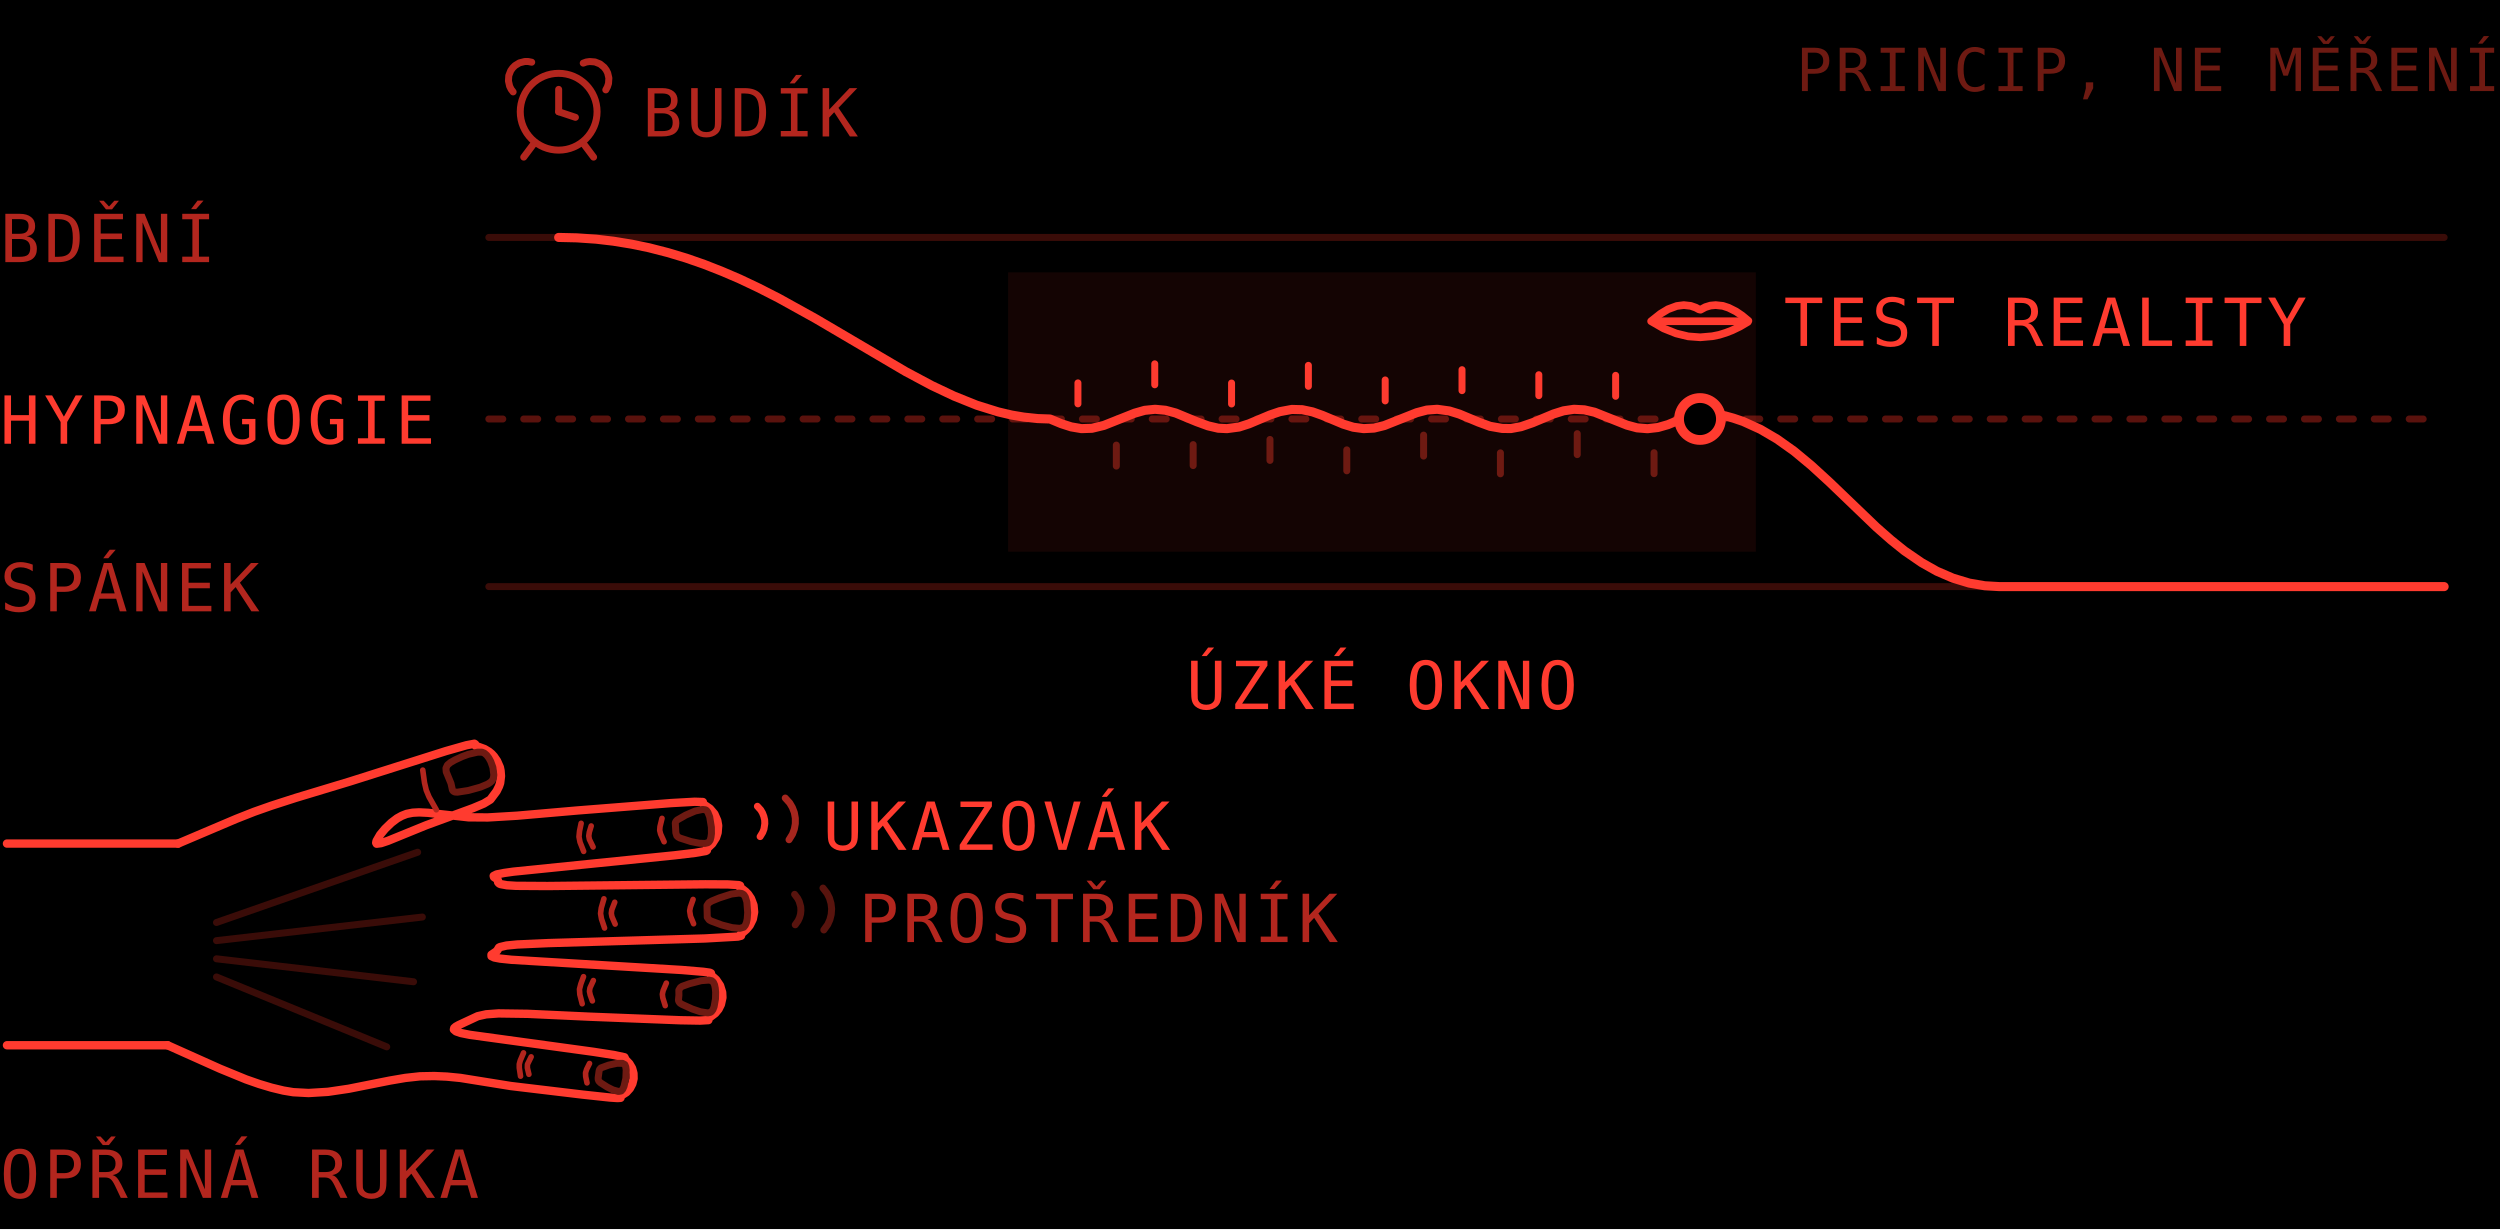
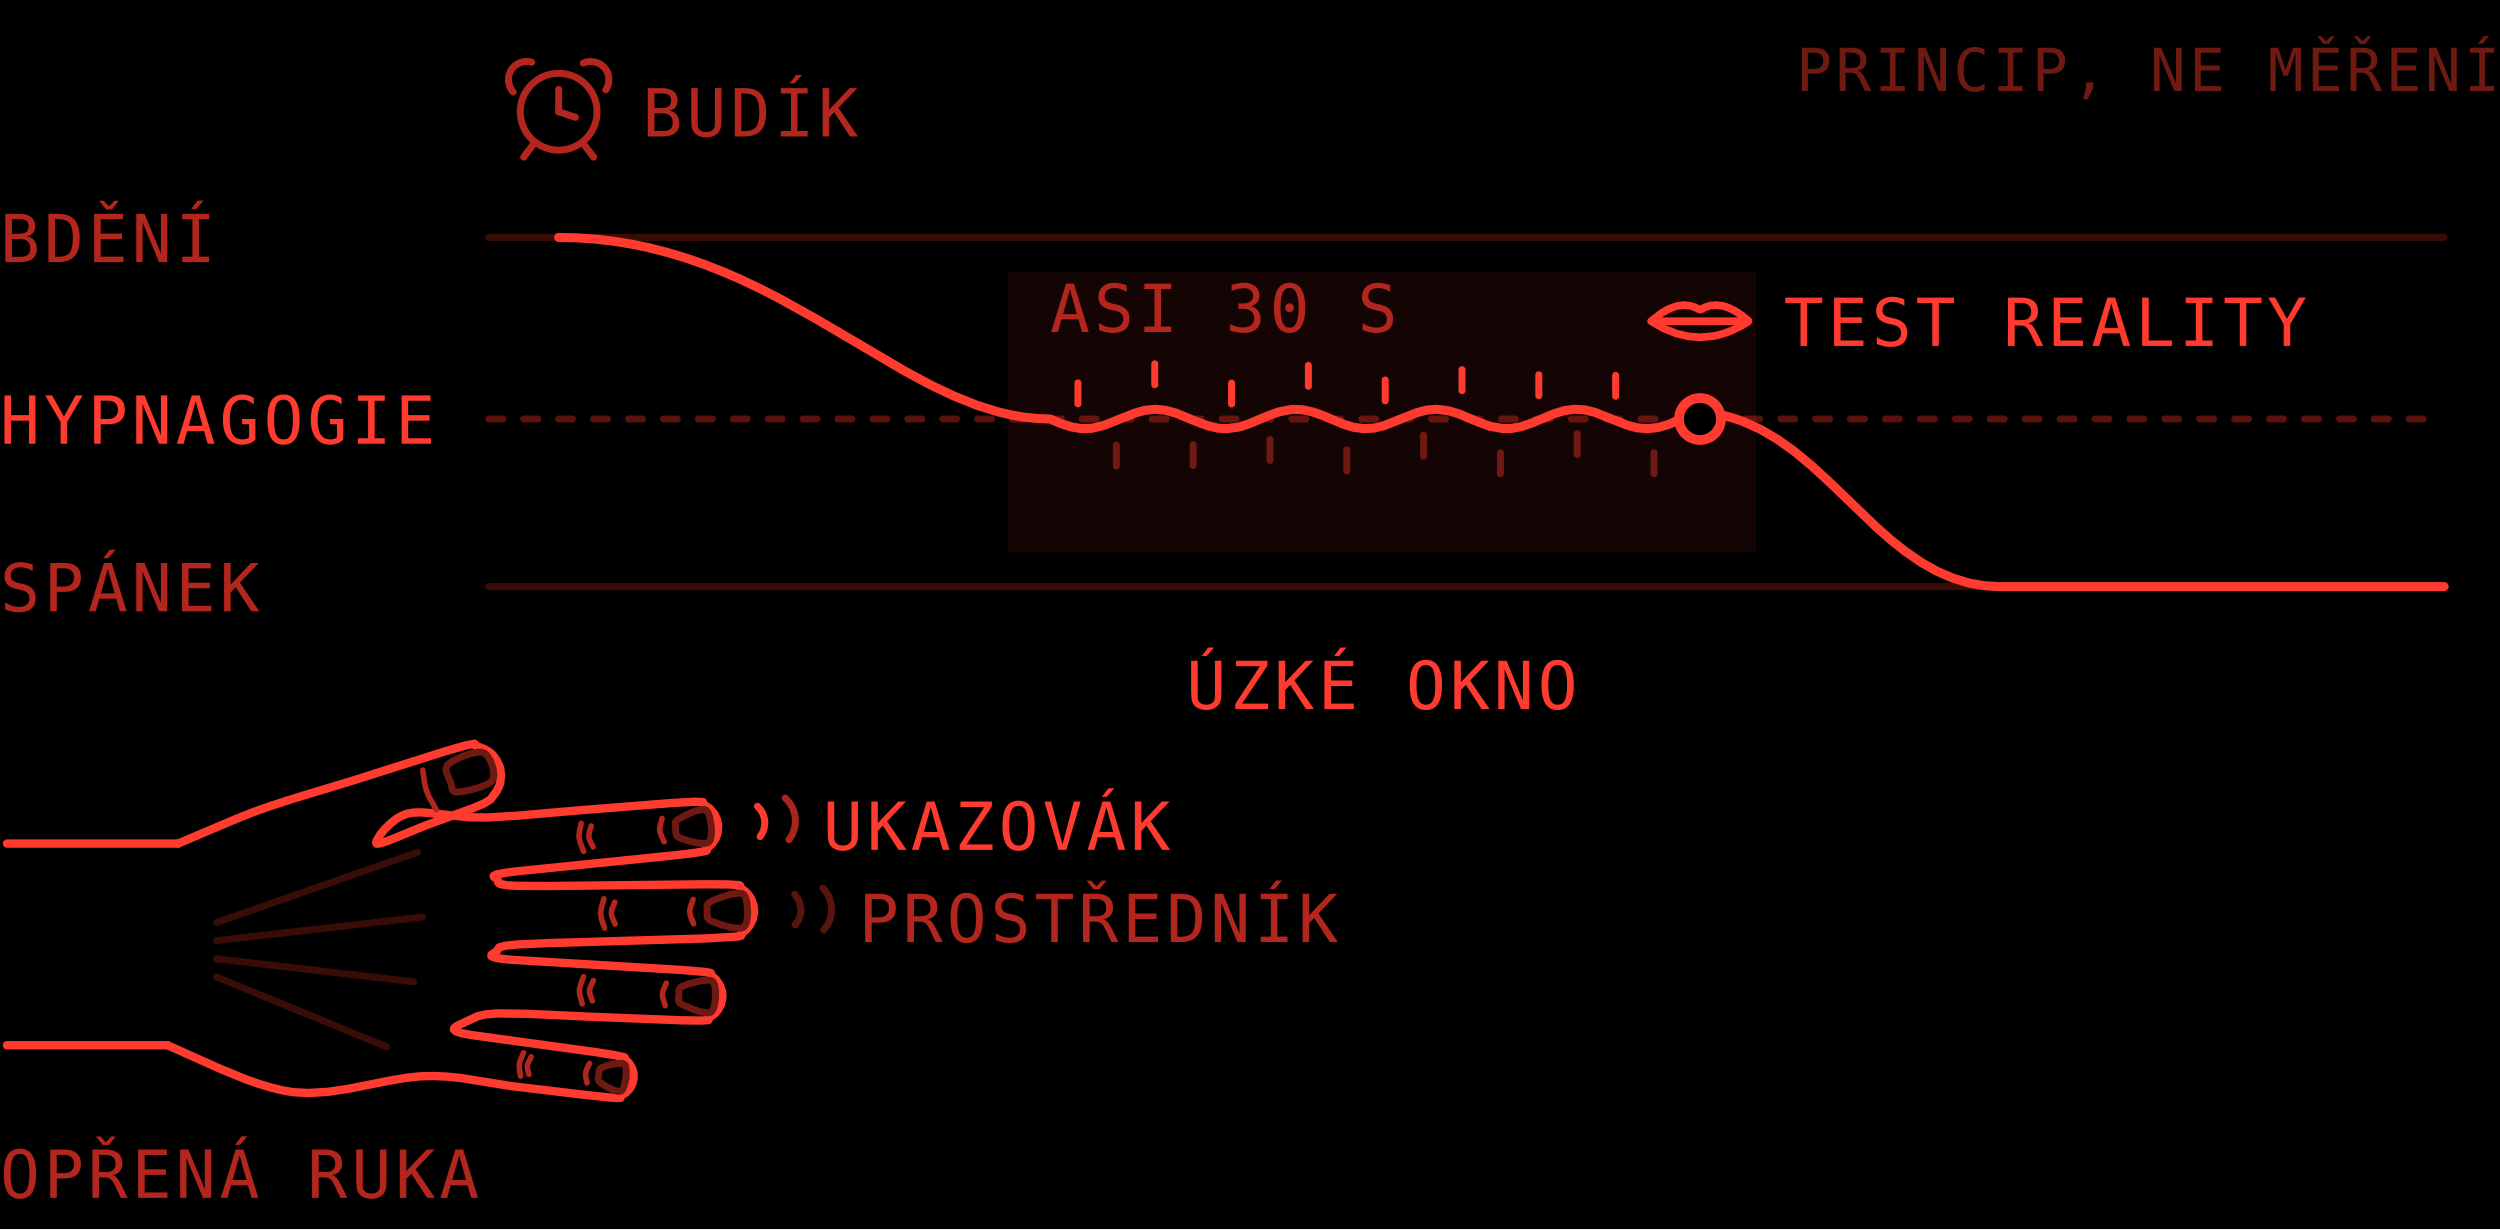
<svg xmlns="http://www.w3.org/2000/svg" width="358" height="176" viewBox="0 0 358 176" font-family="'JetBrains Mono', ui-monospace, monospace">
  <rect width="358" height="176" fill="#000000" />
  <text x="358" y="13.04" text-anchor="end" font-size="8.5" font-weight="500" letter-spacing="0.51" fill="#6E1A12">PRINCIP, NE MĚŘENÍ</text>
  <line x1="70" y1="34" x2="350" y2="34" fill="none" stroke="#3A0C08" stroke-width="1" stroke-linecap="round" stroke-linejoin="round" />
  <line x1="70" y1="84" x2="350" y2="84" fill="none" stroke="#3A0C08" stroke-width="1" stroke-linecap="round" stroke-linejoin="round" />
  <path d="M70 60L72 60" fill="none" stroke="#5A120D" stroke-width="1" stroke-linecap="round" stroke-linejoin="round" />
  <path d="M75 60L77 60" fill="none" stroke="#5A120D" stroke-width="1" stroke-linecap="round" stroke-linejoin="round" />
  <path d="M80 60L82 60" fill="none" stroke="#5A120D" stroke-width="1" stroke-linecap="round" stroke-linejoin="round" />
  <path d="M85 60L87 60" fill="none" stroke="#5A120D" stroke-width="1" stroke-linecap="round" stroke-linejoin="round" />
  <path d="M90 60L92 60" fill="none" stroke="#5A120D" stroke-width="1" stroke-linecap="round" stroke-linejoin="round" />
  <path d="M95 60L97 60" fill="none" stroke="#5A120D" stroke-width="1" stroke-linecap="round" stroke-linejoin="round" />
  <path d="M100 60L102 60" fill="none" stroke="#5A120D" stroke-width="1" stroke-linecap="round" stroke-linejoin="round" />
  <path d="M105 60L107 60" fill="none" stroke="#5A120D" stroke-width="1" stroke-linecap="round" stroke-linejoin="round" />
  <path d="M110 60L112 60" fill="none" stroke="#5A120D" stroke-width="1" stroke-linecap="round" stroke-linejoin="round" />
  <path d="M115 60L117 60" fill="none" stroke="#5A120D" stroke-width="1" stroke-linecap="round" stroke-linejoin="round" />
  <path d="M120 60L122 60" fill="none" stroke="#5A120D" stroke-width="1" stroke-linecap="round" stroke-linejoin="round" />
  <path d="M125 60L127 60" fill="none" stroke="#5A120D" stroke-width="1" stroke-linecap="round" stroke-linejoin="round" />
  <path d="M130 60L132 60" fill="none" stroke="#5A120D" stroke-width="1" stroke-linecap="round" stroke-linejoin="round" />
  <path d="M135 60L137 60" fill="none" stroke="#5A120D" stroke-width="1" stroke-linecap="round" stroke-linejoin="round" />
  <path d="M140 60L142 60" fill="none" stroke="#5A120D" stroke-width="1" stroke-linecap="round" stroke-linejoin="round" />
  <path d="M145 60L147 60" fill="none" stroke="#5A120D" stroke-width="1" stroke-linecap="round" stroke-linejoin="round" />
  <path d="M150 60L152 60" fill="none" stroke="#5A120D" stroke-width="1" stroke-linecap="round" stroke-linejoin="round" />
  <path d="M155 60L157 60" fill="none" stroke="#5A120D" stroke-width="1" stroke-linecap="round" stroke-linejoin="round" />
  <path d="M160 60L162 60" fill="none" stroke="#5A120D" stroke-width="1" stroke-linecap="round" stroke-linejoin="round" />
  <path d="M165 60L167 60" fill="none" stroke="#5A120D" stroke-width="1" stroke-linecap="round" stroke-linejoin="round" />
  <path d="M170 60L172 60" fill="none" stroke="#5A120D" stroke-width="1" stroke-linecap="round" stroke-linejoin="round" />
  <path d="M175 60L177 60" fill="none" stroke="#5A120D" stroke-width="1" stroke-linecap="round" stroke-linejoin="round" />
  <path d="M180 60L182 60" fill="none" stroke="#5A120D" stroke-width="1" stroke-linecap="round" stroke-linejoin="round" />
  <path d="M185 60L187 60" fill="none" stroke="#5A120D" stroke-width="1" stroke-linecap="round" stroke-linejoin="round" />
  <path d="M190 60L192 60" fill="none" stroke="#5A120D" stroke-width="1" stroke-linecap="round" stroke-linejoin="round" />
  <path d="M195 60L197 60" fill="none" stroke="#5A120D" stroke-width="1" stroke-linecap="round" stroke-linejoin="round" />
  <path d="M200 60L202 60" fill="none" stroke="#5A120D" stroke-width="1" stroke-linecap="round" stroke-linejoin="round" />
  <path d="M205 60L207 60" fill="none" stroke="#5A120D" stroke-width="1" stroke-linecap="round" stroke-linejoin="round" />
  <path d="M210 60L212 60" fill="none" stroke="#5A120D" stroke-width="1" stroke-linecap="round" stroke-linejoin="round" />
  <path d="M215 60L217 60" fill="none" stroke="#5A120D" stroke-width="1" stroke-linecap="round" stroke-linejoin="round" />
  <path d="M220 60L222 60" fill="none" stroke="#5A120D" stroke-width="1" stroke-linecap="round" stroke-linejoin="round" />
  <path d="M225 60L227 60" fill="none" stroke="#5A120D" stroke-width="1" stroke-linecap="round" stroke-linejoin="round" />
  <path d="M230 60L232 60" fill="none" stroke="#5A120D" stroke-width="1" stroke-linecap="round" stroke-linejoin="round" />
  <path d="M235 60L237 60" fill="none" stroke="#5A120D" stroke-width="1" stroke-linecap="round" stroke-linejoin="round" />
  <path d="M240 60L242 60" fill="none" stroke="#5A120D" stroke-width="1" stroke-linecap="round" stroke-linejoin="round" />
  <path d="M245 60L247 60" fill="none" stroke="#5A120D" stroke-width="1" stroke-linecap="round" stroke-linejoin="round" />
  <path d="M250 60L252 60" fill="none" stroke="#5A120D" stroke-width="1" stroke-linecap="round" stroke-linejoin="round" />
  <path d="M255 60L257 60" fill="none" stroke="#5A120D" stroke-width="1" stroke-linecap="round" stroke-linejoin="round" />
  <path d="M260 60L262 60" fill="none" stroke="#5A120D" stroke-width="1" stroke-linecap="round" stroke-linejoin="round" />
  <path d="M265 60L267 60" fill="none" stroke="#5A120D" stroke-width="1" stroke-linecap="round" stroke-linejoin="round" />
  <path d="M270 60L272 60" fill="none" stroke="#5A120D" stroke-width="1" stroke-linecap="round" stroke-linejoin="round" />
  <path d="M275 60L277 60" fill="none" stroke="#5A120D" stroke-width="1" stroke-linecap="round" stroke-linejoin="round" />
  <path d="M280 60L282 60" fill="none" stroke="#5A120D" stroke-width="1" stroke-linecap="round" stroke-linejoin="round" />
  <path d="M285 60L287 60" fill="none" stroke="#5A120D" stroke-width="1" stroke-linecap="round" stroke-linejoin="round" />
  <path d="M290 60L292 60" fill="none" stroke="#5A120D" stroke-width="1" stroke-linecap="round" stroke-linejoin="round" />
  <path d="M295 60L297 60" fill="none" stroke="#5A120D" stroke-width="1" stroke-linecap="round" stroke-linejoin="round" />
  <path d="M300 60L302 60" fill="none" stroke="#5A120D" stroke-width="1" stroke-linecap="round" stroke-linejoin="round" />
  <path d="M305 60L307 60" fill="none" stroke="#5A120D" stroke-width="1" stroke-linecap="round" stroke-linejoin="round" />
  <path d="M310 60L312 60" fill="none" stroke="#5A120D" stroke-width="1" stroke-linecap="round" stroke-linejoin="round" />
  <path d="M315 60L317 60" fill="none" stroke="#5A120D" stroke-width="1" stroke-linecap="round" stroke-linejoin="round" />
  <path d="M320 60L322 60" fill="none" stroke="#5A120D" stroke-width="1" stroke-linecap="round" stroke-linejoin="round" />
  <path d="M325 60L327 60" fill="none" stroke="#5A120D" stroke-width="1" stroke-linecap="round" stroke-linejoin="round" />
  <path d="M330 60L332 60" fill="none" stroke="#5A120D" stroke-width="1" stroke-linecap="round" stroke-linejoin="round" />
  <path d="M335 60L337 60" fill="none" stroke="#5A120D" stroke-width="1" stroke-linecap="round" stroke-linejoin="round" />
  <path d="M340 60L342 60" fill="none" stroke="#5A120D" stroke-width="1" stroke-linecap="round" stroke-linejoin="round" />
  <path d="M345 60L347 60" fill="none" stroke="#5A120D" stroke-width="1" stroke-linecap="round" stroke-linejoin="round" />
  <text x="0" y="37.54" text-anchor="start" font-size="9.5" font-weight="500" letter-spacing="0.57" fill="#B3261E">BDĚNÍ</text>
  <text x="0" y="63.54" text-anchor="start" font-size="9.5" font-weight="500" letter-spacing="0.57" fill="#FF3B2F">HYPNAGOGIE</text>
  <text x="0" y="87.54" text-anchor="start" font-size="9.5" font-weight="500" letter-spacing="0.57" fill="#B3261E">SPÁNEK</text>
  <rect x="144.36" y="39" width="107.08" height="40" fill="#FF3B2F" fill-opacity="0.08" />
  <text x="197.9" y="101.54" text-anchor="middle" font-size="9.5" font-weight="500" letter-spacing="0.57" fill="#FF3B2F">ÚZKÉ OKNO</text>
+   <text x="150.36" y="47.54" text-anchor="start" font-size="9.5" font-weight="500" letter-spacing="0.57" fill="#B3261E">ASI 30 S</text>
  <circle cx="80" cy="16" r="5.5" fill="none" stroke="#B3261E" stroke-width="1" stroke-linecap="round" stroke-linejoin="round" />
  <line x1="80" y1="16" x2="80" y2="12.8" fill="none" stroke="#B3261E" stroke-width="1" stroke-linecap="round" stroke-linejoin="round" />
  <line x1="80" y1="16" x2="82.4" y2="16.8" fill="none" stroke="#B3261E" stroke-width="1" stroke-linecap="round" stroke-linejoin="round" />
  <path d="M73.48 13.16L73.2 12.79L72.98 12.35L72.81 11.6L72.86 10.82L73.14 10.11L73.42 9.72L73.75 9.39L74.39 9L75.14 8.81L75.65 8.81L76.14 8.91" fill="none" stroke="#B3261E" stroke-width="1" stroke-linecap="round" stroke-linejoin="round" />
  <path d="M83.52 9.04L83.95 8.88L84.44 8.81L85.2 8.87L85.93 9.16L86.52 9.64L86.81 10.03L87.02 10.45L87.19 11.18L87.14 11.95L86.98 12.44L86.75 12.87" fill="none" stroke="#B3261E" stroke-width="1" stroke-linecap="round" stroke-linejoin="round" />
  <line x1="76.5" y1="20.5" x2="75" y2="22.5" fill="none" stroke="#B3261E" stroke-width="1" stroke-linecap="round" stroke-linejoin="round" />
  <line x1="83.5" y1="20.5" x2="85" y2="22.5" fill="none" stroke="#B3261E" stroke-width="1" stroke-linecap="round" stroke-linejoin="round" />
  <text x="92" y="19.54" text-anchor="start" font-size="9.5" font-weight="500" letter-spacing="0.57" fill="#B3261E">BUDÍK</text>
  <path d="M80 34L82.59 34.06L85.37 34.25L87.84 34.54L90.48 34.97L92.94 35.48L95.63 36.17L98.26 36.96L100.82 37.85L103.39 38.86L105.93 39.95L108.63 41.23L111.51 42.7L116.78 45.62L129.72 53.23L133.45 55.22L136.62 56.72L139.88 58.03L142.93 58.98L144.89 59.44L146.62 59.73L148.6 59.94L150.36 60L151.97 60.67L153.4 61.13L154.87 61.38L156.37 61.33L158.07 60.92L162.48 59.17L163.92 58.76L165.41 58.61L166.9 58.75L168.35 59.14L171.35 60.38L172.99 60.98L174.45 61.32L175.7 61.38L177.43 61.15L178.86 60.69L181.85 59.43L183.27 58.95L184.99 58.63L186.48 58.67L187.95 58.98L189.36 59.48L192.36 60.74L193.79 61.18L195.28 61.38L196.77 61.3L198.23 60.94L202.87 59.1L204.32 58.72L205.81 58.61L207.54 58.85L208.97 59.29L211.74 60.45L213.38 61.05L215.1 61.35L216.35 61.37L217.82 61.1L219.48 60.53L222.47 59.28L223.9 58.83L225.39 58.61L226.88 58.69L228.34 59.03L232.98 60.88L234.43 61.27L235.92 61.39L237.41 61.22L238.85 60.81L241.85 59.56L243.26 59.04L243.51 59.02L244.54 59.11L247.03 59.55L248.22 59.88L249.61 60.35L252.11 61.49L254.48 62.88L256.9 64.6L259.38 66.66L261.98 69.04L268.7 75.49L270.77 77.31L272.72 78.88L275.18 80.57L277.36 81.8L279.65 82.79L282 83.5L284.21 83.88L286.28 84L350 84" fill="none" stroke="#FF3B2F" stroke-width="1.3" stroke-linecap="round" stroke-linejoin="round" />
  <line x1="154.36" y1="57.83" x2="154.36" y2="54.83" fill="none" stroke="#FF3B2F" stroke-width="1" stroke-linecap="round" stroke-linejoin="round" />
  <line x1="159.86" y1="63.74" x2="159.86" y2="66.74" fill="none" stroke="#6E1A12" stroke-width="1" stroke-linecap="round" stroke-linejoin="round" />
  <line x1="165.36" y1="55.1" x2="165.36" y2="52.1" fill="none" stroke="#FF3B2F" stroke-width="1" stroke-linecap="round" stroke-linejoin="round" />
  <line x1="170.86" y1="63.67" x2="170.86" y2="66.67" fill="none" stroke="#6E1A12" stroke-width="1" stroke-linecap="round" stroke-linejoin="round" />
  <line x1="176.36" y1="57.85" x2="176.36" y2="54.85" fill="none" stroke="#FF3B2F" stroke-width="1" stroke-linecap="round" stroke-linejoin="round" />
  <line x1="181.86" y1="62.93" x2="181.86" y2="65.93" fill="none" stroke="#6E1A12" stroke-width="1" stroke-linecap="round" stroke-linejoin="round" />
  <line x1="187.36" y1="55.32" x2="187.36" y2="52.32" fill="none" stroke="#FF3B2F" stroke-width="1" stroke-linecap="round" stroke-linejoin="round" />
  <line x1="192.86" y1="64.42" x2="192.86" y2="67.42" fill="none" stroke="#6E1A12" stroke-width="1" stroke-linecap="round" stroke-linejoin="round" />
  <line x1="198.36" y1="57.41" x2="198.36" y2="54.41" fill="none" stroke="#FF3B2F" stroke-width="1" stroke-linecap="round" stroke-linejoin="round" />
  <line x1="203.86" y1="62.31" x2="203.86" y2="65.31" fill="none" stroke="#6E1A12" stroke-width="1" stroke-linecap="round" stroke-linejoin="round" />
  <line x1="209.36" y1="55.94" x2="209.36" y2="52.94" fill="none" stroke="#FF3B2F" stroke-width="1" stroke-linecap="round" stroke-linejoin="round" />
  <line x1="214.86" y1="64.85" x2="214.86" y2="67.85" fill="none" stroke="#6E1A12" stroke-width="1" stroke-linecap="round" stroke-linejoin="round" />
  <line x1="220.36" y1="56.66" x2="220.36" y2="53.66" fill="none" stroke="#FF3B2F" stroke-width="1" stroke-linecap="round" stroke-linejoin="round" />
  <line x1="225.86" y1="62.1" x2="225.86" y2="65.1" fill="none" stroke="#6E1A12" stroke-width="1" stroke-linecap="round" stroke-linejoin="round" />
  <line x1="231.36" y1="56.75" x2="231.36" y2="53.75" fill="none" stroke="#FF3B2F" stroke-width="1" stroke-linecap="round" stroke-linejoin="round" />
  <line x1="236.86" y1="64.83" x2="236.86" y2="67.83" fill="none" stroke="#6E1A12" stroke-width="1" stroke-linecap="round" stroke-linejoin="round" />
  <circle cx="243.44" cy="60" r="3" fill="#000000" />
  <circle cx="243.44" cy="60" r="3" fill="none" stroke="#FF3B2F" stroke-width="1.4" stroke-linecap="round" stroke-linejoin="round" />
  <path d="M236.44 46L237.79 44.93L238.87 44.28L240.11 43.82L241.12 43.69L242.11 43.8L242.83 44.05L243.29 44.3L243.52 44.35L244.21 43.98L244.93 43.76L245.68 43.69L246.71 43.8L247.53 44.07L248.59 44.6L249.46 45.19L250.37 45.94L250.29 46.1L249.17 46.76L248.05 47.3L247.15 47.65L246.19 47.95L245.2 48.15L243.48 48.3L241.75 48.17L240.03 47.75L238.23 47.03L236.44 46" fill="none" stroke="#FF3B2F" stroke-width="1.1" stroke-linecap="round" stroke-linejoin="round" />
  <line x1="236.94" y1="46" x2="249.94" y2="46" fill="none" stroke="#FF3B2F" stroke-width="1.1" stroke-linecap="round" stroke-linejoin="round" />
  <text x="255.44" y="49.54" text-anchor="start" font-size="9.5" font-weight="500" letter-spacing="0.57" fill="#FF3B2F">TEST REALITY</text>
  <path d="M24 149.68L31.5 153.04L35.23 154.57L37.12 155.23L38.89 155.76L40.59 156.17L41.98 156.4L44.19 156.52L46.97 156.35L49.94 155.91L55.82 154.74L58.04 154.36L60.13 154.13L62.18 154.09L64 154.17L65.94 154.36L73.16 155.52L83.45 156.75L87.35 157.17L88.43 157.24L88.86 157.21L88.8 156.98L89.7 156.41L90.2 155.86L90.55 155.19L90.73 154.46L90.71 153.7L90.51 152.97L90.13 152.32L89.6 151.77L89.42 151.4L87.94 151.08L84.99 150.62L67.29 148.19L66 147.93L65.3 147.69L65 147.43L65.05 147.22L65.28 147.02L65.69 146.79L68.41 145.52L69.62 145.25L71.39 145.12L75.59 145.18L84.46 145.59L97.43 146.1L100.25 146.15L101.44 146.08L101.45 145.94L101.61 145.7L102.42 145.09L102.9 144.51L103.23 143.84L103.45 142.85L103.41 142.1L103.11 141.13L102.55 140.3L101.75 139.58L101.81 139.37L101.64 139.29L100.72 139.16L97.62 138.9L73.24 137.44L71.62 137.27L70.78 137.11L70.39 136.93L70.38 136.72L71.02 136.28L71.2 136.12L71.45 135.7L71.61 135.62L72.54 135.4L74.07 135.25L78.56 135.05L100.93 134.39L105.67 134.12L106.12 134L106.06 133.8L106.87 133.1L107.36 132.51L107.8 131.62L107.99 130.62L107.9 129.63L107.54 128.67L107.13 128.06L106.77 127.69L105.93 127.02L105.98 126.82L105.81 126.75L104.26 126.65L101.01 126.63L78.4 126.88L73.91 126.85L72.6 126.77L71.67 126.6L71.48 126.51L71.33 126.34L71.31 126.09L71.2 125.9L70.74 125.59L70.7 125.43L71.12 125.22L72.18 125.01L73.53 124.82L96.6 122.48L99.55 122.13L101.1 121.86L101.23 121.77L101.21 121.55L101.99 120.81L102.53 119.96L102.76 119.24L102.84 118.23L102.71 117.5L102.3 116.56L101.66 115.81L100.82 115.23L100.64 115.01L100.65 114.85L99.49 114.81L96.11 115L82.68 116.06L74.05 116.81L69.85 117.06L67.1 117.04L61.28 116.39L60.02 116.33L59.09 116.38L58.23 116.55L57.54 116.82L56.87 117.19L56.04 117.82L55.13 118.7L54.44 119.53L53.92 120.43L53.87 120.69L53.94 120.82L54.56 120.74L55.55 120.41L61.02 118.18L67.74 115.72L69.28 115.07L70.22 114.5L71.12 113.29L71.46 112.6L71.62 112.13L71.74 111.14L71.68 110.37L71.58 109.88L71.18 108.97L70.74 108.33L70.4 107.96L70.03 107.65L69.38 107.26L68.11 106.8L68.05 106.58L67.93 106.5L66.79 106.72L63.87 107.55L50.14 111.9L42.3 114.27L38.86 115.38L36.39 116.25L33.83 117.26L25.5 120.8" fill="none" stroke="#FF3B2F" stroke-width="1.2" stroke-linecap="round" stroke-linejoin="round" />
  <line x1="1" y1="120.8" x2="25.5" y2="120.8" fill="none" stroke="#FF3B2F" stroke-width="1.2" stroke-linecap="round" stroke-linejoin="round" />
  <line x1="1" y1="149.68" x2="24" y2="149.68" fill="none" stroke="#FF3B2F" stroke-width="1.2" stroke-linecap="round" stroke-linejoin="round" />
  <line x1="31" y1="132.1" x2="59.81" y2="122.04" fill="none" stroke="#3A0C08" stroke-width="1" stroke-linecap="round" stroke-linejoin="round" />
  <path d="M83.58 121.92L83.06 120.6L82.91 119.83L82.99 119.01L83.22 117.9" fill="none" stroke="#B3261E" stroke-width="0.8" stroke-linecap="round" stroke-linejoin="round" />
  <path d="M84.93 121.29L84.4 120.2L84.31 119.71L84.39 119.17L84.66 118.28" fill="none" stroke="#B3261E" stroke-width="0.8" stroke-linecap="round" stroke-linejoin="round" />
  <path d="M95.1 120.54L94.6 119.43L94.47 118.91L94.51 118.38L94.8 117.19" fill="none" stroke="#B3261E" stroke-width="0.8" stroke-linecap="round" stroke-linejoin="round" />
  <path d="M97.38 120.01L97.1 119.86L96.92 119.69L96.78 119.26L96.7 117.83L96.79 117.62L96.98 117.42L98.18 116.73L99.54 116.14L100.61 115.91L101.01 115.96L101.16 116.04L101.37 116.32L101.63 116.98L101.87 118.47L101.88 119.37L101.81 119.89L101.7 120.31L101.51 120.58L101.36 120.68L100.95 120.78L100.13 120.75L98.94 120.51L97.38 120.01Z" fill="none" stroke="#6E1A12" stroke-width="1" stroke-linecap="round" stroke-linejoin="round" />
  <line x1="31" y1="134.7" x2="60.48" y2="131.32" fill="none" stroke="#3A0C08" stroke-width="1" stroke-linecap="round" stroke-linejoin="round" />
  <path d="M86.57 132.89L86.13 131.58L86 130.81L86.1 130.03L86.48 128.71" fill="none" stroke="#B3261E" stroke-width="0.8" stroke-linecap="round" stroke-linejoin="round" />
  <path d="M88.09 132.33L87.63 131.27L87.54 130.78L87.61 130.28L88.03 129.2" fill="none" stroke="#B3261E" stroke-width="0.8" stroke-linecap="round" stroke-linejoin="round" />
  <path d="M99.32 132.28L98.88 131.2L98.76 130.44L98.86 129.91L99.25 128.8" fill="none" stroke="#B3261E" stroke-width="0.8" stroke-linecap="round" stroke-linejoin="round" />
  <path d="M101.86 131.9L101.56 131.74L101.28 131.36L101.24 129.67L101.5 129.28L101.94 129.02L103.01 128.58L104.72 128.03L105.82 127.89L106.24 127.95L106.52 128.12L106.73 128.45L106.95 129.17L107.07 130.69L107 131.59L106.89 132.11L106.72 132.51L106.5 132.78L105.94 132.94L104.84 132.84L103.37 132.46L101.86 131.9Z" fill="none" stroke="#6E1A12" stroke-width="1" stroke-linecap="round" stroke-linejoin="round" />
  <line x1="31" y1="137.3" x2="59.22" y2="140.59" fill="none" stroke="#3A0C08" stroke-width="1" stroke-linecap="round" stroke-linejoin="round" />
  <path d="M83.37 143.74L83.03 142.41L82.98 141.66L83.18 140.89L83.56 139.86" fill="none" stroke="#B3261E" stroke-width="0.8" stroke-linecap="round" stroke-linejoin="round" />
  <path d="M84.83 143.33L84.52 142.48L84.41 141.96L84.48 141.48L84.97 140.41" fill="none" stroke="#B3261E" stroke-width="0.8" stroke-linecap="round" stroke-linejoin="round" />
  <path d="M95.26 144.01L94.91 142.88L94.85 142.37L94.96 141.86L95.42 140.78" fill="none" stroke="#B3261E" stroke-width="0.8" stroke-linecap="round" stroke-linejoin="round" />
  <path d="M97.65 143.82L97.37 143.64L97.22 143.44L97.15 143.24L97.22 142.52L97.21 141.78L97.43 141.41L97.69 141.24L98.72 140.87L100.42 140.43L101.52 140.35L101.92 140.44L102.16 140.66L102.33 141.03L102.43 141.52L102.48 142.09L102.46 143.02L102.26 144.16L102.09 144.59L101.87 144.88L101.73 144.97L101.35 145.05L100.28 144.88L99.13 144.49L97.65 143.82Z" fill="none" stroke="#6E1A12" stroke-width="1" stroke-linecap="round" stroke-linejoin="round" />
  <line x1="31" y1="139.9" x2="55.38" y2="149.91" fill="none" stroke="#3A0C08" stroke-width="1" stroke-linecap="round" stroke-linejoin="round" />
  <path d="M74.54 154.11L74.36 152.92L74.36 152.39L74.5 151.87L74.97 150.77" fill="none" stroke="#B3261E" stroke-width="0.8" stroke-linecap="round" stroke-linejoin="round" />
  <path d="M75.74 153.84L75.52 152.92L75.53 152.42L76.06 151.34" fill="none" stroke="#B3261E" stroke-width="0.8" stroke-linecap="round" stroke-linejoin="round" />
  <path d="M84.06 155.07L83.87 154.16L83.85 153.63L84 153.13L84.42 152.29" fill="none" stroke="#B3261E" stroke-width="0.8" stroke-linecap="round" stroke-linejoin="round" />
  <path d="M85.99 155.05L85.75 154.81L85.66 154.57L85.66 154.32L85.79 153.37L85.86 153.14L86.05 152.93L87.17 152.52L88.33 152.27L89.14 152.27L89.48 152.45L89.61 152.77L89.67 153.23L89.62 154.42L89.36 155.57L89.17 155.99L88.95 156.23L88.56 156.3L87.76 156.07L86.96 155.67L85.99 155.05Z" fill="none" stroke="#6E1A12" stroke-width="1" stroke-linecap="round" stroke-linejoin="round" />
  <path d="M62.48 115.96L61.44 114.12L61.04 113.16L60.79 112.09L60.54 110.28" fill="none" stroke="#B3261E" stroke-width="0.8" stroke-linecap="round" stroke-linejoin="round" />
  <path d="M65.51 113.44L65.15 113.42L64.92 113.31L64.79 113.14L64.58 112.18L63.9 110.53L63.86 110.01L64.07 109.55L64.52 109.18L65.15 108.82L66.19 108.34L67.05 108.02L68.39 107.71L69.02 107.71L69.36 107.85L69.7 108.14L70.01 108.55L70.28 109.05L70.58 109.89L70.72 110.98L70.65 111.44L70.48 111.79L70.21 112.04L69.82 112.29L68.79 112.72L67.05 113.2L65.51 113.44Z" fill="none" stroke="#6E1A12" stroke-width="1" stroke-linecap="round" stroke-linejoin="round" />
  <path d="M108.46 115.46L108.94 115.99L109.19 116.42L109.38 116.91L109.5 117.42L109.52 117.95L109.4 118.72L109.22 119.19L108.85 119.8" fill="none" stroke="#FF3B2F" stroke-width="1" stroke-linecap="round" stroke-linejoin="round" />
  <path d="M112.45 114.28L113.09 114.99L113.47 115.64L113.75 116.37L113.89 117.16L113.89 117.95L113.75 118.72L113.49 119.44L112.99 120.25" fill="none" stroke="#FF3B2F" stroke-opacity="0.65" stroke-width="1" stroke-linecap="round" stroke-linejoin="round" />
  <path d="M113.79 128.07L114.22 128.64L114.45 129.09L114.66 129.84L114.69 130.37L114.64 130.89L114.5 131.39L114.29 131.85L113.88 132.43" fill="none" stroke="#6E1A12" stroke-opacity="0.8" stroke-width="1" stroke-linecap="round" stroke-linejoin="round" />
  <path d="M117.85 127.17L118.44 127.93L118.78 128.61L119 129.36L119.09 130.15L119.03 130.94L118.84 131.7L118.53 132.39L117.97 133.17" fill="none" stroke="#6E1A12" stroke-opacity="0.8" stroke-width="1" stroke-linecap="round" stroke-linejoin="round" />
  <text x="117.84" y="121.7" text-anchor="start" font-size="9.5" font-weight="500" letter-spacing="0.57" fill="#FF3B2F">UKAZOVÁK</text>
  <text x="122.99" y="134.91" text-anchor="start" font-size="9.5" font-weight="500" letter-spacing="0.57" fill="#B3261E">PROSTŘEDNÍK</text>
  <text x="0" y="171.54" text-anchor="start" font-size="9.5" font-weight="500" letter-spacing="0.57" fill="#B3261E">OPŘENÁ RUKA</text>
</svg>
